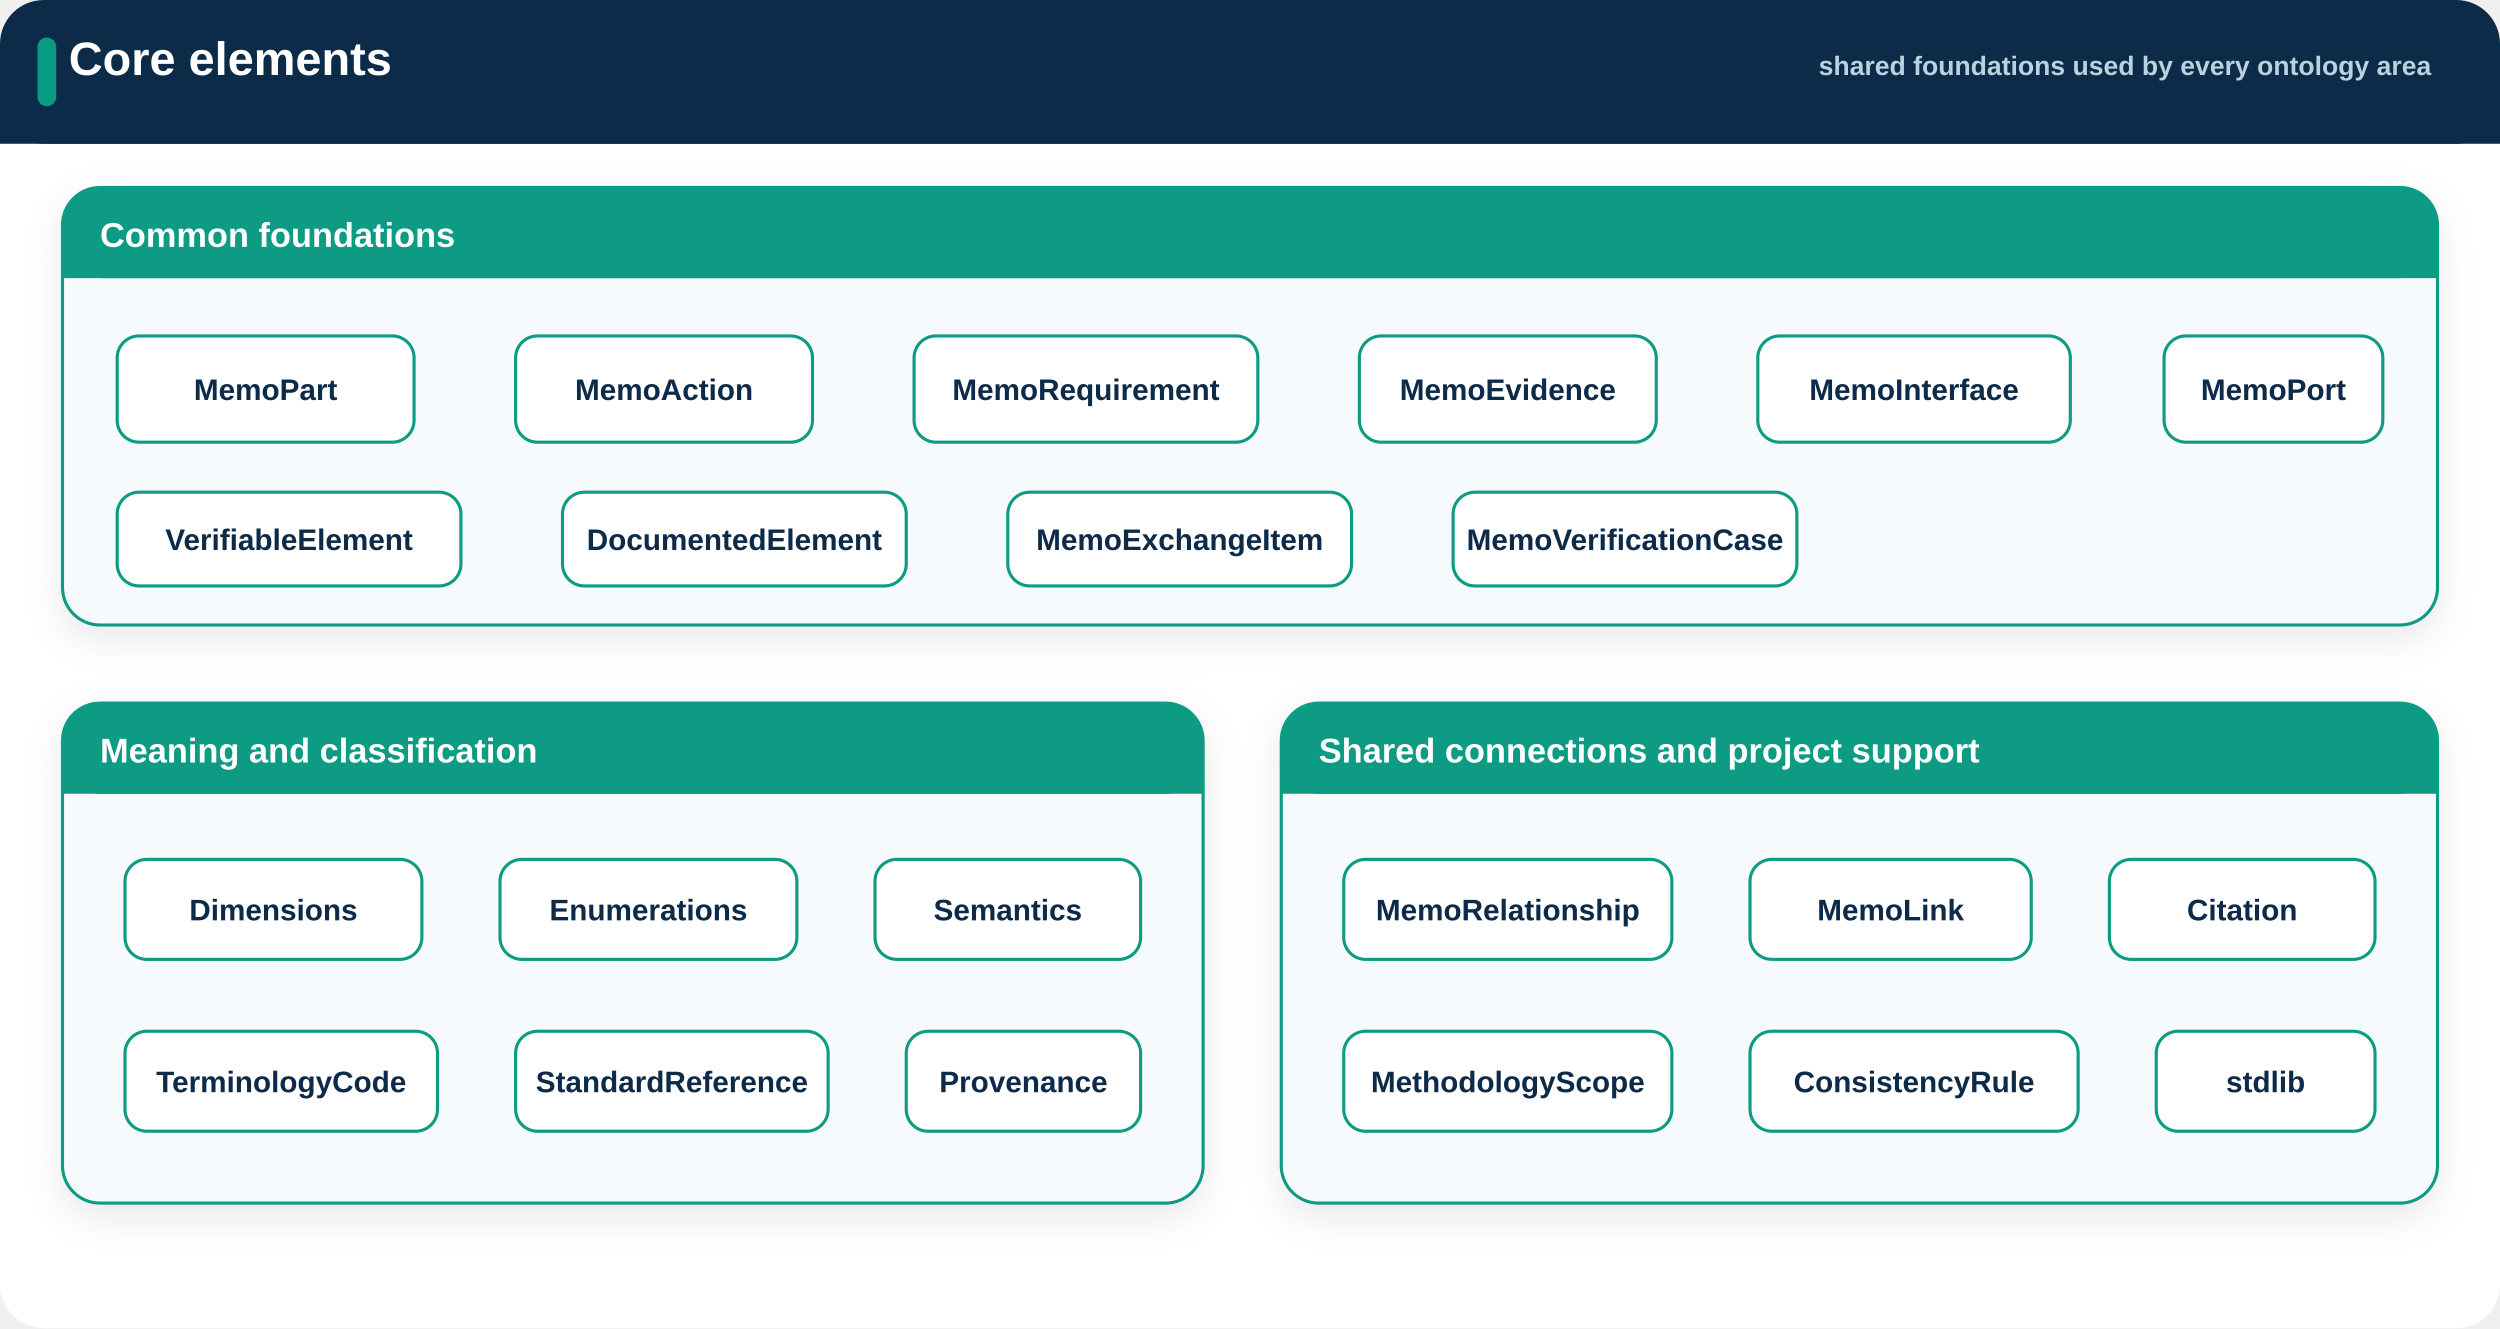
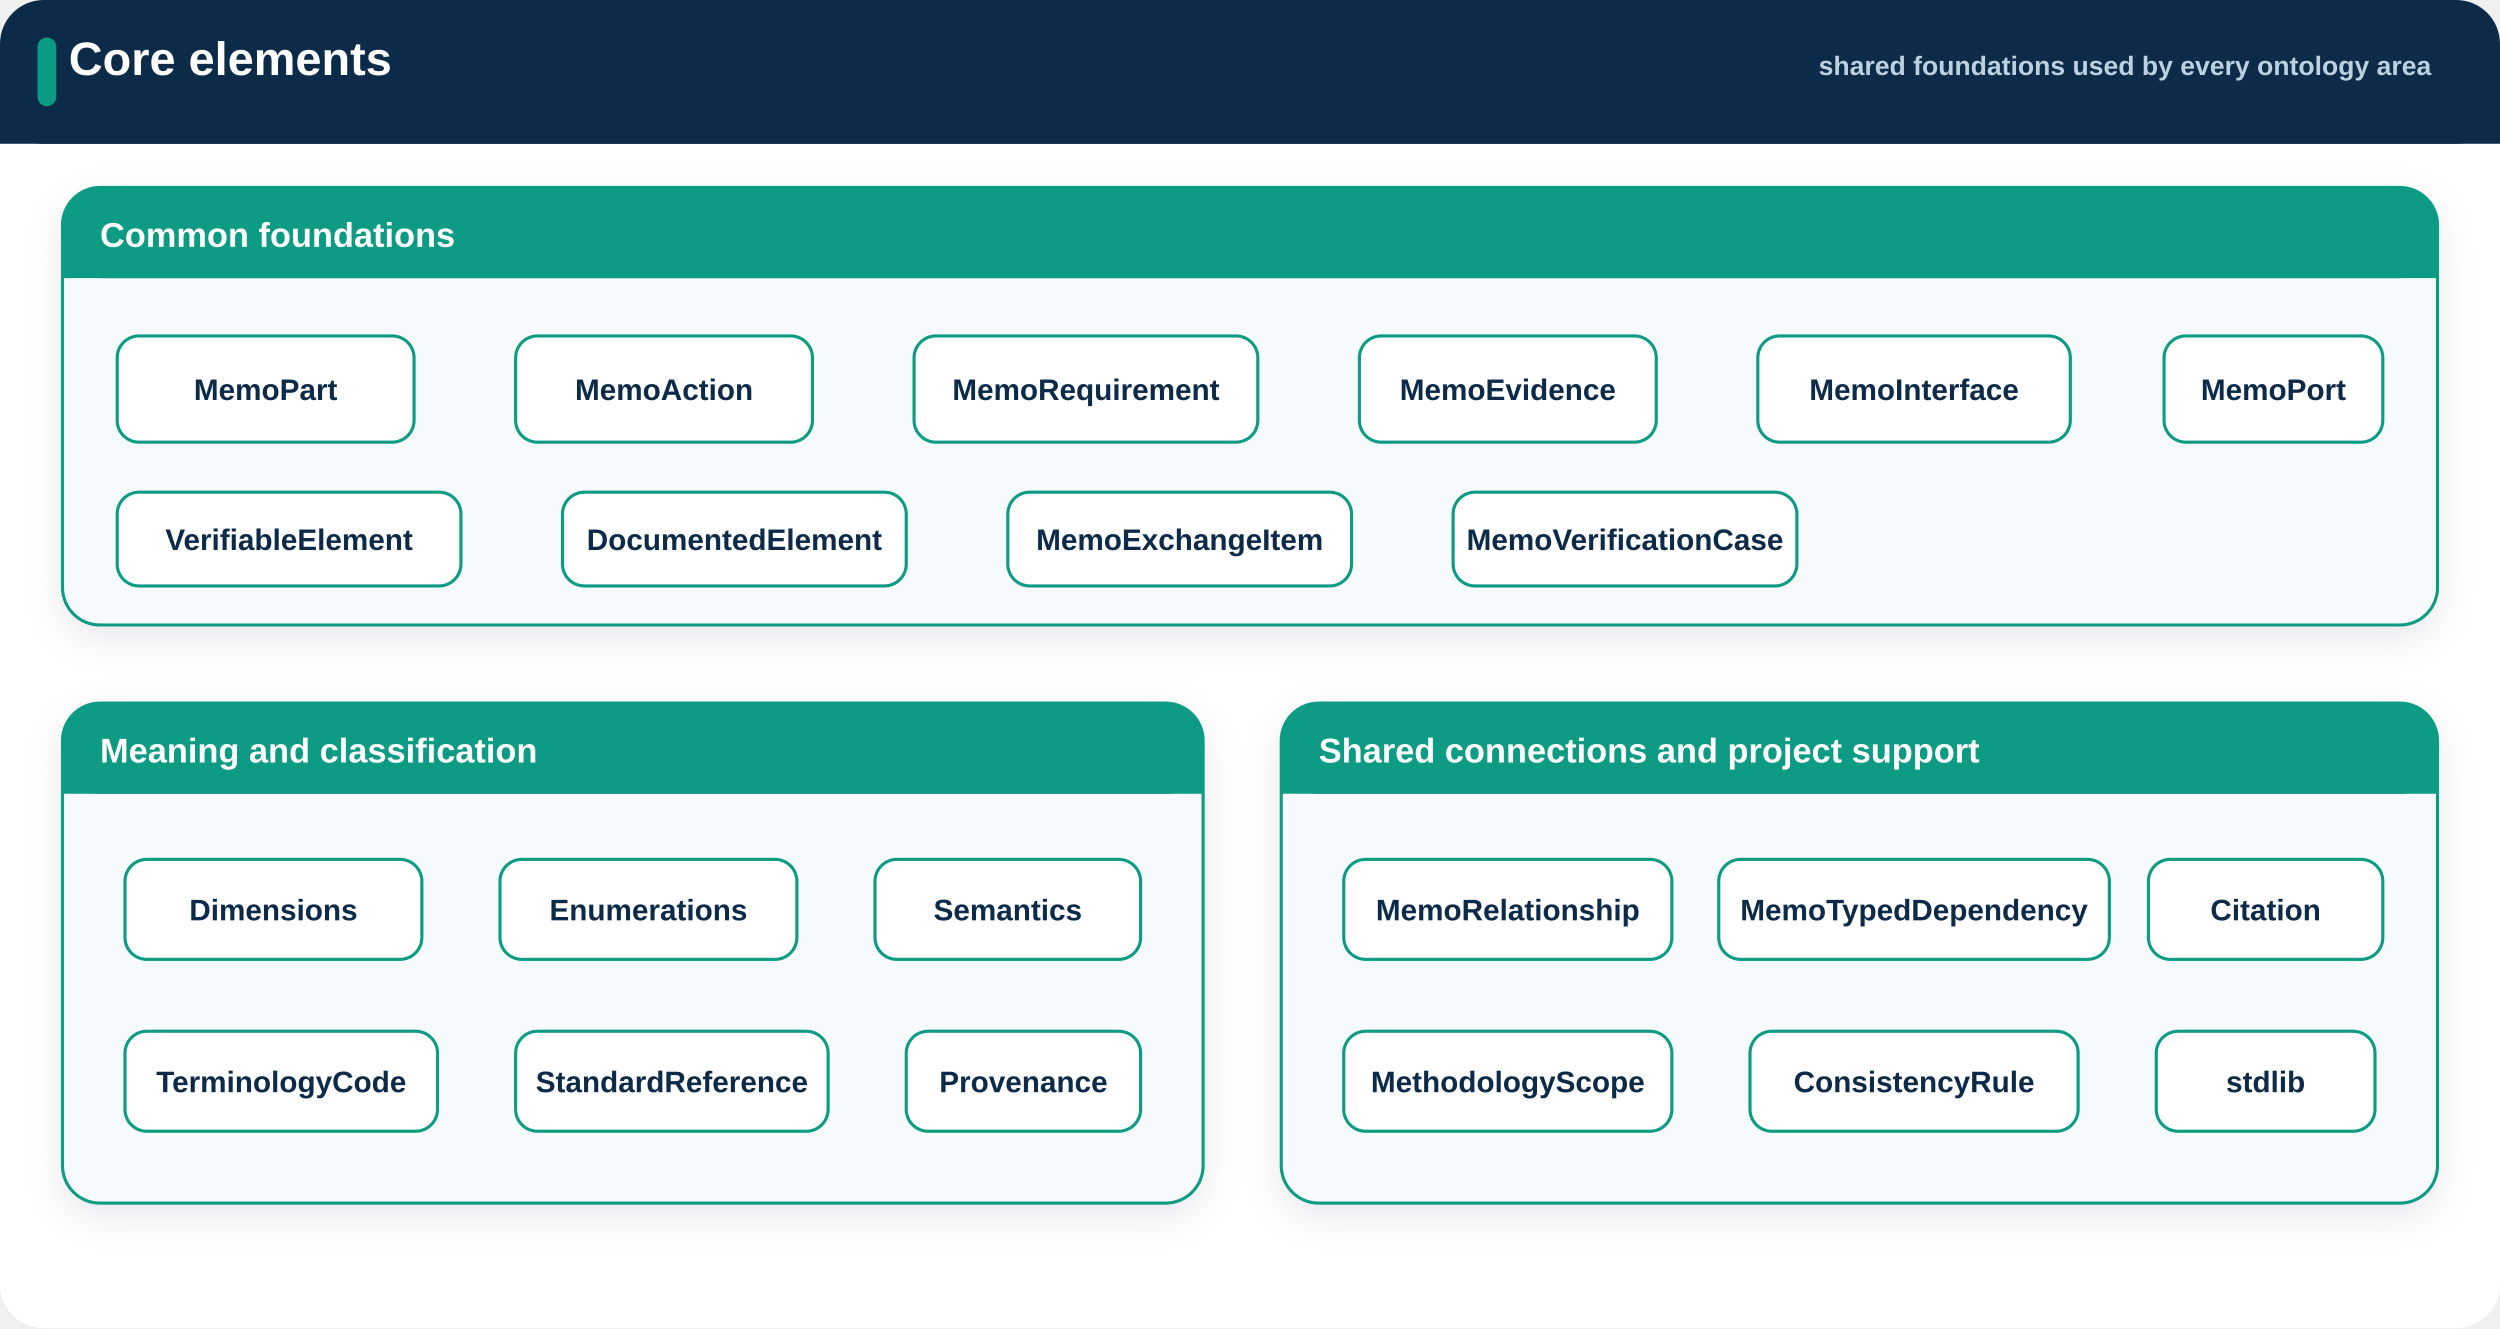
<svg xmlns="http://www.w3.org/2000/svg" width="1600" height="850" viewBox="0 0 1600 850" role="img" aria-labelledby="title desc">
  <defs>
    <marker id="arrow" viewBox="0 0 10 10" refX="9" refY="5" markerWidth="7" markerHeight="7" orient="auto-start-reverse">
      <path d="M 0 0 L 10 5 L 0 10 z" fill="#536b7a" />
    </marker>
    <filter id="shadow" x="-10%" y="-10%" width="120%" height="130%">
      <feDropShadow dx="0" dy="8" stdDeviation="12" flood-color="#0b2b49" flood-opacity=".09" />
    </filter>
  </defs>
  <rect width="1600" height="850" rx="28" fill="#ffffff" />
  <rect x="0" y="0" width="1600" height="92" rx="28" fill="#0b2b49" />
  <rect x="0" y="64" width="1600" height="28" fill="#0b2b49" />
  <text x="44" y="48" text-anchor="start" font-family="Nunito, Arial, sans-serif" font-size="30" font-weight="900" fill="#ffffff">
    <tspan x="44" dy="0">Core elements</tspan>
  </text>
  <text x="1556" y="48" text-anchor="end" font-family="Nunito, Arial, sans-serif" font-size="17" font-weight="650" fill="#bcd1df">
    <tspan x="1556" dy="0">shared foundations used by every ontology area</tspan>
  </text>
  <g filter="url(#shadow)">
    <rect x="40" y="120" width="1520" height="280" rx="24" fill="#f7fafc" stroke="#0a9b83" stroke-width="2" />
    <rect x="40" y="120" width="1520" height="58" rx="24" fill="#0a9b83" />
    <rect x="40" y="154" width="1520" height="24" fill="#0a9b83" />
    <text x="64" y="158" text-anchor="start" font-family="Nunito, Arial, sans-serif" font-size="22" font-weight="850" fill="#ffffff">
      <tspan x="64" dy="0">Common foundations</tspan>
    </text>
    <rect x="75" y="215" width="190" height="68" rx="14" fill="#ffffff" stroke="#0a9b83" stroke-width="2" />
    <text x="170" y="256" text-anchor="middle" font-family="Nunito, Arial, sans-serif" font-size="19" font-weight="750" fill="#0b2b49">
      <tspan x="170" dy="0">MemoPart</tspan>
    </text>
    <rect x="330" y="215" width="190" height="68" rx="14" fill="#ffffff" stroke="#0a9b83" stroke-width="2" />
    <text x="425" y="256" text-anchor="middle" font-family="Nunito, Arial, sans-serif" font-size="19" font-weight="750" fill="#0b2b49">
      <tspan x="425" dy="0">MemoAction</tspan>
    </text>
    <rect x="585" y="215" width="220" height="68" rx="14" fill="#ffffff" stroke="#0a9b83" stroke-width="2" />
    <text x="695" y="256" text-anchor="middle" font-family="Nunito, Arial, sans-serif" font-size="19" font-weight="750" fill="#0b2b49">
      <tspan x="695" dy="0">MemoRequirement</tspan>
    </text>
    <rect x="870" y="215" width="190" height="68" rx="14" fill="#ffffff" stroke="#0a9b83" stroke-width="2" />
    <text x="965" y="256" text-anchor="middle" font-family="Nunito, Arial, sans-serif" font-size="19" font-weight="750" fill="#0b2b49">
      <tspan x="965" dy="0">MemoEvidence</tspan>
    </text>
    <rect x="1125" y="215" width="200" height="68" rx="14" fill="#ffffff" stroke="#0a9b83" stroke-width="2" />
    <text x="1225" y="256" text-anchor="middle" font-family="Nunito, Arial, sans-serif" font-size="19" font-weight="750" fill="#0b2b49">
      <tspan x="1225" dy="0">MemoInterface</tspan>
    </text>
    <rect x="1385" y="215" width="140" height="68" rx="14" fill="#ffffff" stroke="#0a9b83" stroke-width="2" />
    <text x="1455" y="256" text-anchor="middle" font-family="Nunito, Arial, sans-serif" font-size="19" font-weight="750" fill="#0b2b49">
      <tspan x="1455" dy="0">MemoPort</tspan>
    </text>
    <rect x="75" y="315" width="220" height="60" rx="14" fill="#ffffff" stroke="#0a9b83" stroke-width="2" />
    <text x="185" y="352" text-anchor="middle" font-family="Nunito, Arial, sans-serif" font-size="19" font-weight="750" fill="#0b2b49">
      <tspan x="185" dy="0">VerifiableElement</tspan>
    </text>
    <rect x="360" y="315" width="220" height="60" rx="14" fill="#ffffff" stroke="#0a9b83" stroke-width="2" />
    <text x="470" y="352" text-anchor="middle" font-family="Nunito, Arial, sans-serif" font-size="19" font-weight="750" fill="#0b2b49">
      <tspan x="470" dy="0">DocumentedElement</tspan>
    </text>
    <rect x="645" y="315" width="220" height="60" rx="14" fill="#ffffff" stroke="#0a9b83" stroke-width="2" />
    <text x="755" y="352" text-anchor="middle" font-family="Nunito, Arial, sans-serif" font-size="19" font-weight="750" fill="#0b2b49">
      <tspan x="755" dy="0">MemoExchangeItem</tspan>
    </text>
    <rect x="930" y="315" width="220" height="60" rx="14" fill="#ffffff" stroke="#0a9b83" stroke-width="2" />
    <text x="1040" y="352" text-anchor="middle" font-family="Nunito, Arial, sans-serif" font-size="19" font-weight="750" fill="#0b2b49">
      <tspan x="1040" dy="0">MemoVerificationCase</tspan>
    </text>
    <rect x="40" y="450" width="730" height="320" rx="24" fill="#f7fafc" stroke="#0a9b83" stroke-width="2" />
    <rect x="40" y="450" width="730" height="58" rx="24" fill="#0a9b83" />
    <rect x="40" y="484" width="730" height="24" fill="#0a9b83" />
    <text x="64" y="488" text-anchor="start" font-family="Nunito, Arial, sans-serif" font-size="22" font-weight="850" fill="#ffffff">
      <tspan x="64" dy="0">Meaning and classification</tspan>
    </text>
    <rect x="80" y="550" width="190" height="64" rx="14" fill="#ffffff" stroke="#0a9b83" stroke-width="2" />
    <text x="175" y="589" text-anchor="middle" font-family="Nunito, Arial, sans-serif" font-size="19" font-weight="750" fill="#0b2b49">
      <tspan x="175" dy="0">Dimensions</tspan>
    </text>
    <rect x="320" y="550" width="190" height="64" rx="14" fill="#ffffff" stroke="#0a9b83" stroke-width="2" />
    <text x="415" y="589" text-anchor="middle" font-family="Nunito, Arial, sans-serif" font-size="19" font-weight="750" fill="#0b2b49">
      <tspan x="415" dy="0">Enumerations</tspan>
    </text>
    <rect x="560" y="550" width="170" height="64" rx="14" fill="#ffffff" stroke="#0a9b83" stroke-width="2" />
    <text x="645" y="589" text-anchor="middle" font-family="Nunito, Arial, sans-serif" font-size="19" font-weight="750" fill="#0b2b49">
      <tspan x="645" dy="0">Semantics</tspan>
    </text>
    <rect x="80" y="660" width="200" height="64" rx="14" fill="#ffffff" stroke="#0a9b83" stroke-width="2" />
    <text x="180" y="699" text-anchor="middle" font-family="Nunito, Arial, sans-serif" font-size="19" font-weight="750" fill="#0b2b49">
      <tspan x="180" dy="0">TerminologyCode</tspan>
    </text>
    <rect x="330" y="660" width="200" height="64" rx="14" fill="#ffffff" stroke="#0a9b83" stroke-width="2" />
    <text x="430" y="699" text-anchor="middle" font-family="Nunito, Arial, sans-serif" font-size="19" font-weight="750" fill="#0b2b49">
      <tspan x="430" dy="0">StandardReference</tspan>
    </text>
    <rect x="580" y="660" width="150" height="64" rx="14" fill="#ffffff" stroke="#0a9b83" stroke-width="2" />
    <text x="655" y="699" text-anchor="middle" font-family="Nunito, Arial, sans-serif" font-size="19" font-weight="750" fill="#0b2b49">
      <tspan x="655" dy="0">Provenance</tspan>
    </text>
    <rect x="820" y="450" width="740" height="320" rx="24" fill="#f7fafc" stroke="#0a9b83" stroke-width="2" />
    <rect x="820" y="450" width="740" height="58" rx="24" fill="#0a9b83" />
    <rect x="820" y="484" width="740" height="24" fill="#0a9b83" />
    <text x="844" y="488" text-anchor="start" font-family="Nunito, Arial, sans-serif" font-size="22" font-weight="850" fill="#ffffff">
      <tspan x="844" dy="0">Shared connections and project support</tspan>
    </text>
    <rect x="860" y="550" width="210" height="64" rx="14" fill="#ffffff" stroke="#0a9b83" stroke-width="2" />
    <text x="965" y="589" text-anchor="middle" font-family="Nunito, Arial, sans-serif" font-size="19" font-weight="750" fill="#0b2b49">
      <tspan x="965" dy="0">MemoRelationship</tspan>
    </text>
-     <rect x="1120" y="550" width="180" height="64" rx="14" fill="#ffffff" stroke="#0a9b83" stroke-width="2" />
-     <text x="1210" y="589" text-anchor="middle" font-family="Nunito, Arial, sans-serif" font-size="19" font-weight="750" fill="#0b2b49">
-       <tspan x="1210" dy="0">MemoLink</tspan>
+     <rect x="1100" y="550" width="250" height="64" rx="14" fill="#ffffff" stroke="#0a9b83" stroke-width="2" />
+     <text x="1225" y="589" text-anchor="middle" font-family="Nunito, Arial, sans-serif" font-size="19" font-weight="750" fill="#0b2b49">
+       <tspan x="1225" dy="0">MemoTypedDependency</tspan>
    </text>
-     <rect x="1350" y="550" width="170" height="64" rx="14" fill="#ffffff" stroke="#0a9b83" stroke-width="2" />
-     <text x="1435" y="589" text-anchor="middle" font-family="Nunito, Arial, sans-serif" font-size="19" font-weight="750" fill="#0b2b49">
-       <tspan x="1435" dy="0">Citation</tspan>
+     <rect x="1375" y="550" width="150" height="64" rx="14" fill="#ffffff" stroke="#0a9b83" stroke-width="2" />
+     <text x="1450" y="589" text-anchor="middle" font-family="Nunito, Arial, sans-serif" font-size="19" font-weight="750" fill="#0b2b49">
+       <tspan x="1450" dy="0">Citation</tspan>
    </text>
    <rect x="860" y="660" width="210" height="64" rx="14" fill="#ffffff" stroke="#0a9b83" stroke-width="2" />
    <text x="965" y="699" text-anchor="middle" font-family="Nunito, Arial, sans-serif" font-size="19" font-weight="750" fill="#0b2b49">
      <tspan x="965" dy="0">MethodologyScope</tspan>
    </text>
    <rect x="1120" y="660" width="210" height="64" rx="14" fill="#ffffff" stroke="#0a9b83" stroke-width="2" />
    <text x="1225" y="699" text-anchor="middle" font-family="Nunito, Arial, sans-serif" font-size="19" font-weight="750" fill="#0b2b49">
      <tspan x="1225" dy="0">ConsistencyRule</tspan>
    </text>
    <rect x="1380" y="660" width="140" height="64" rx="14" fill="#ffffff" stroke="#0a9b83" stroke-width="2" />
    <text x="1450" y="699" text-anchor="middle" font-family="Nunito, Arial, sans-serif" font-size="19" font-weight="750" fill="#0b2b49">
      <tspan x="1450" dy="0">stdlib</tspan>
    </text>
  </g>
  <rect x="24" y="24" width="12" height="44" rx="6" fill="#0a9b83" />
</svg>
